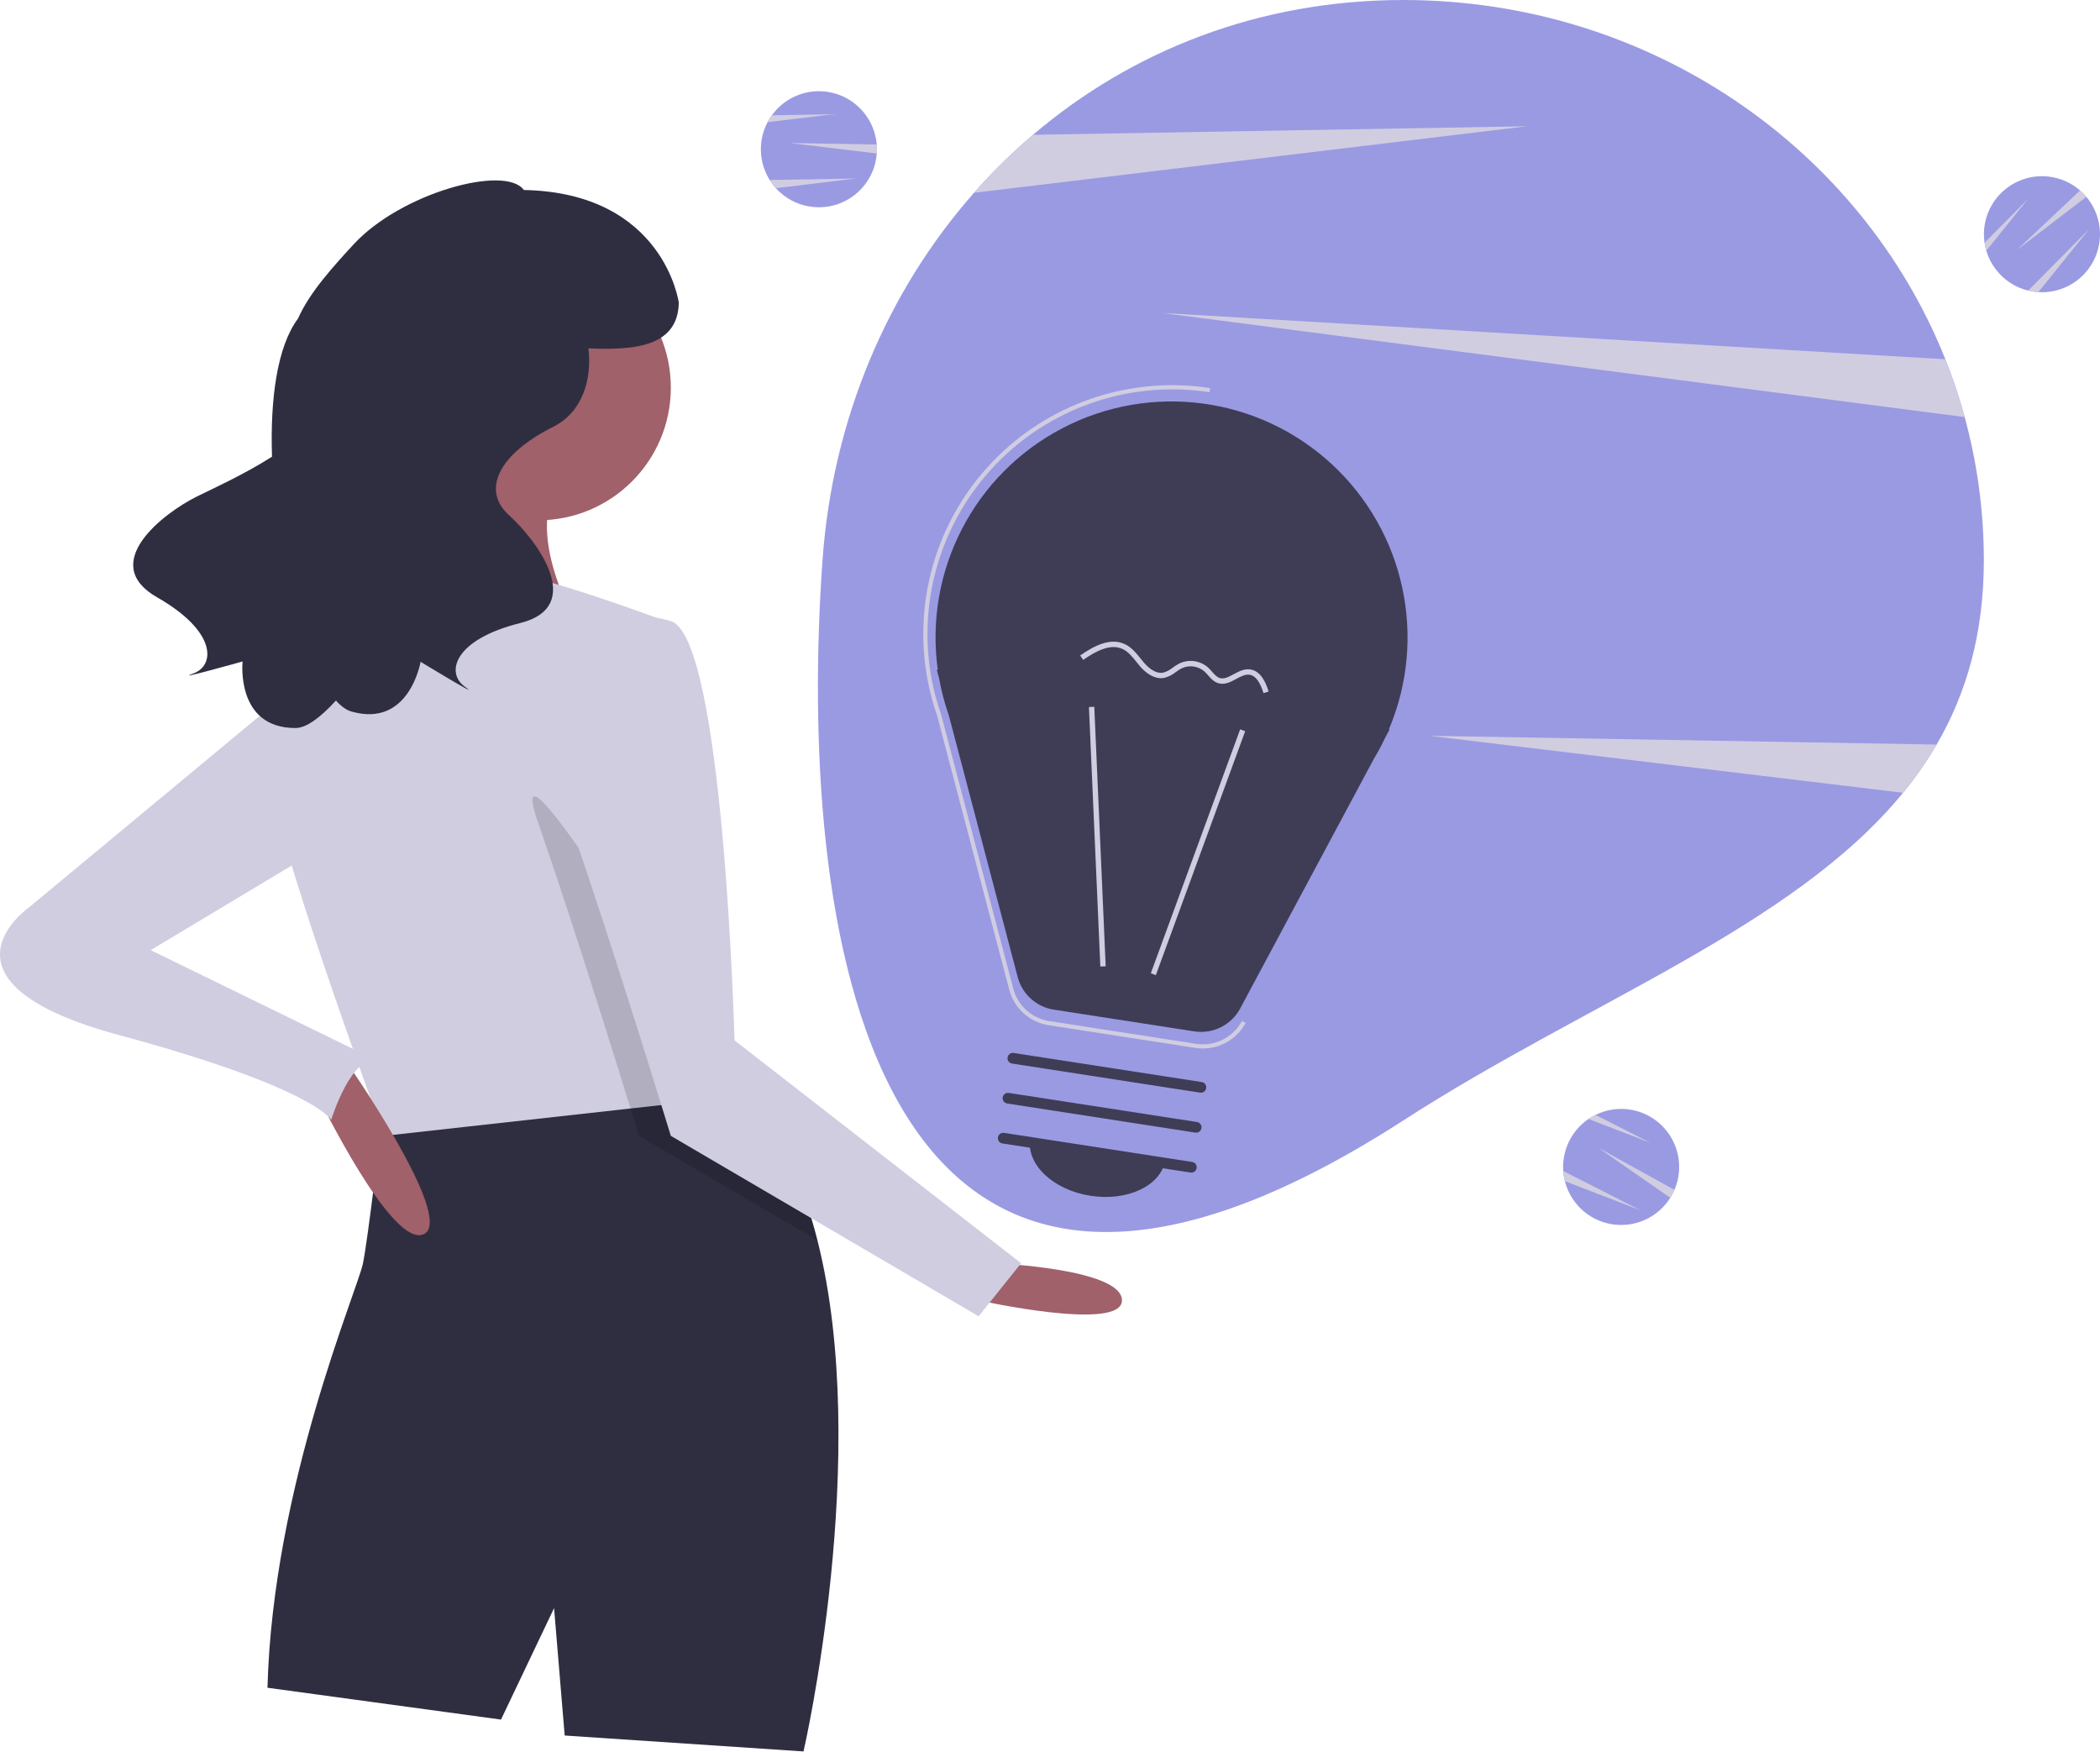
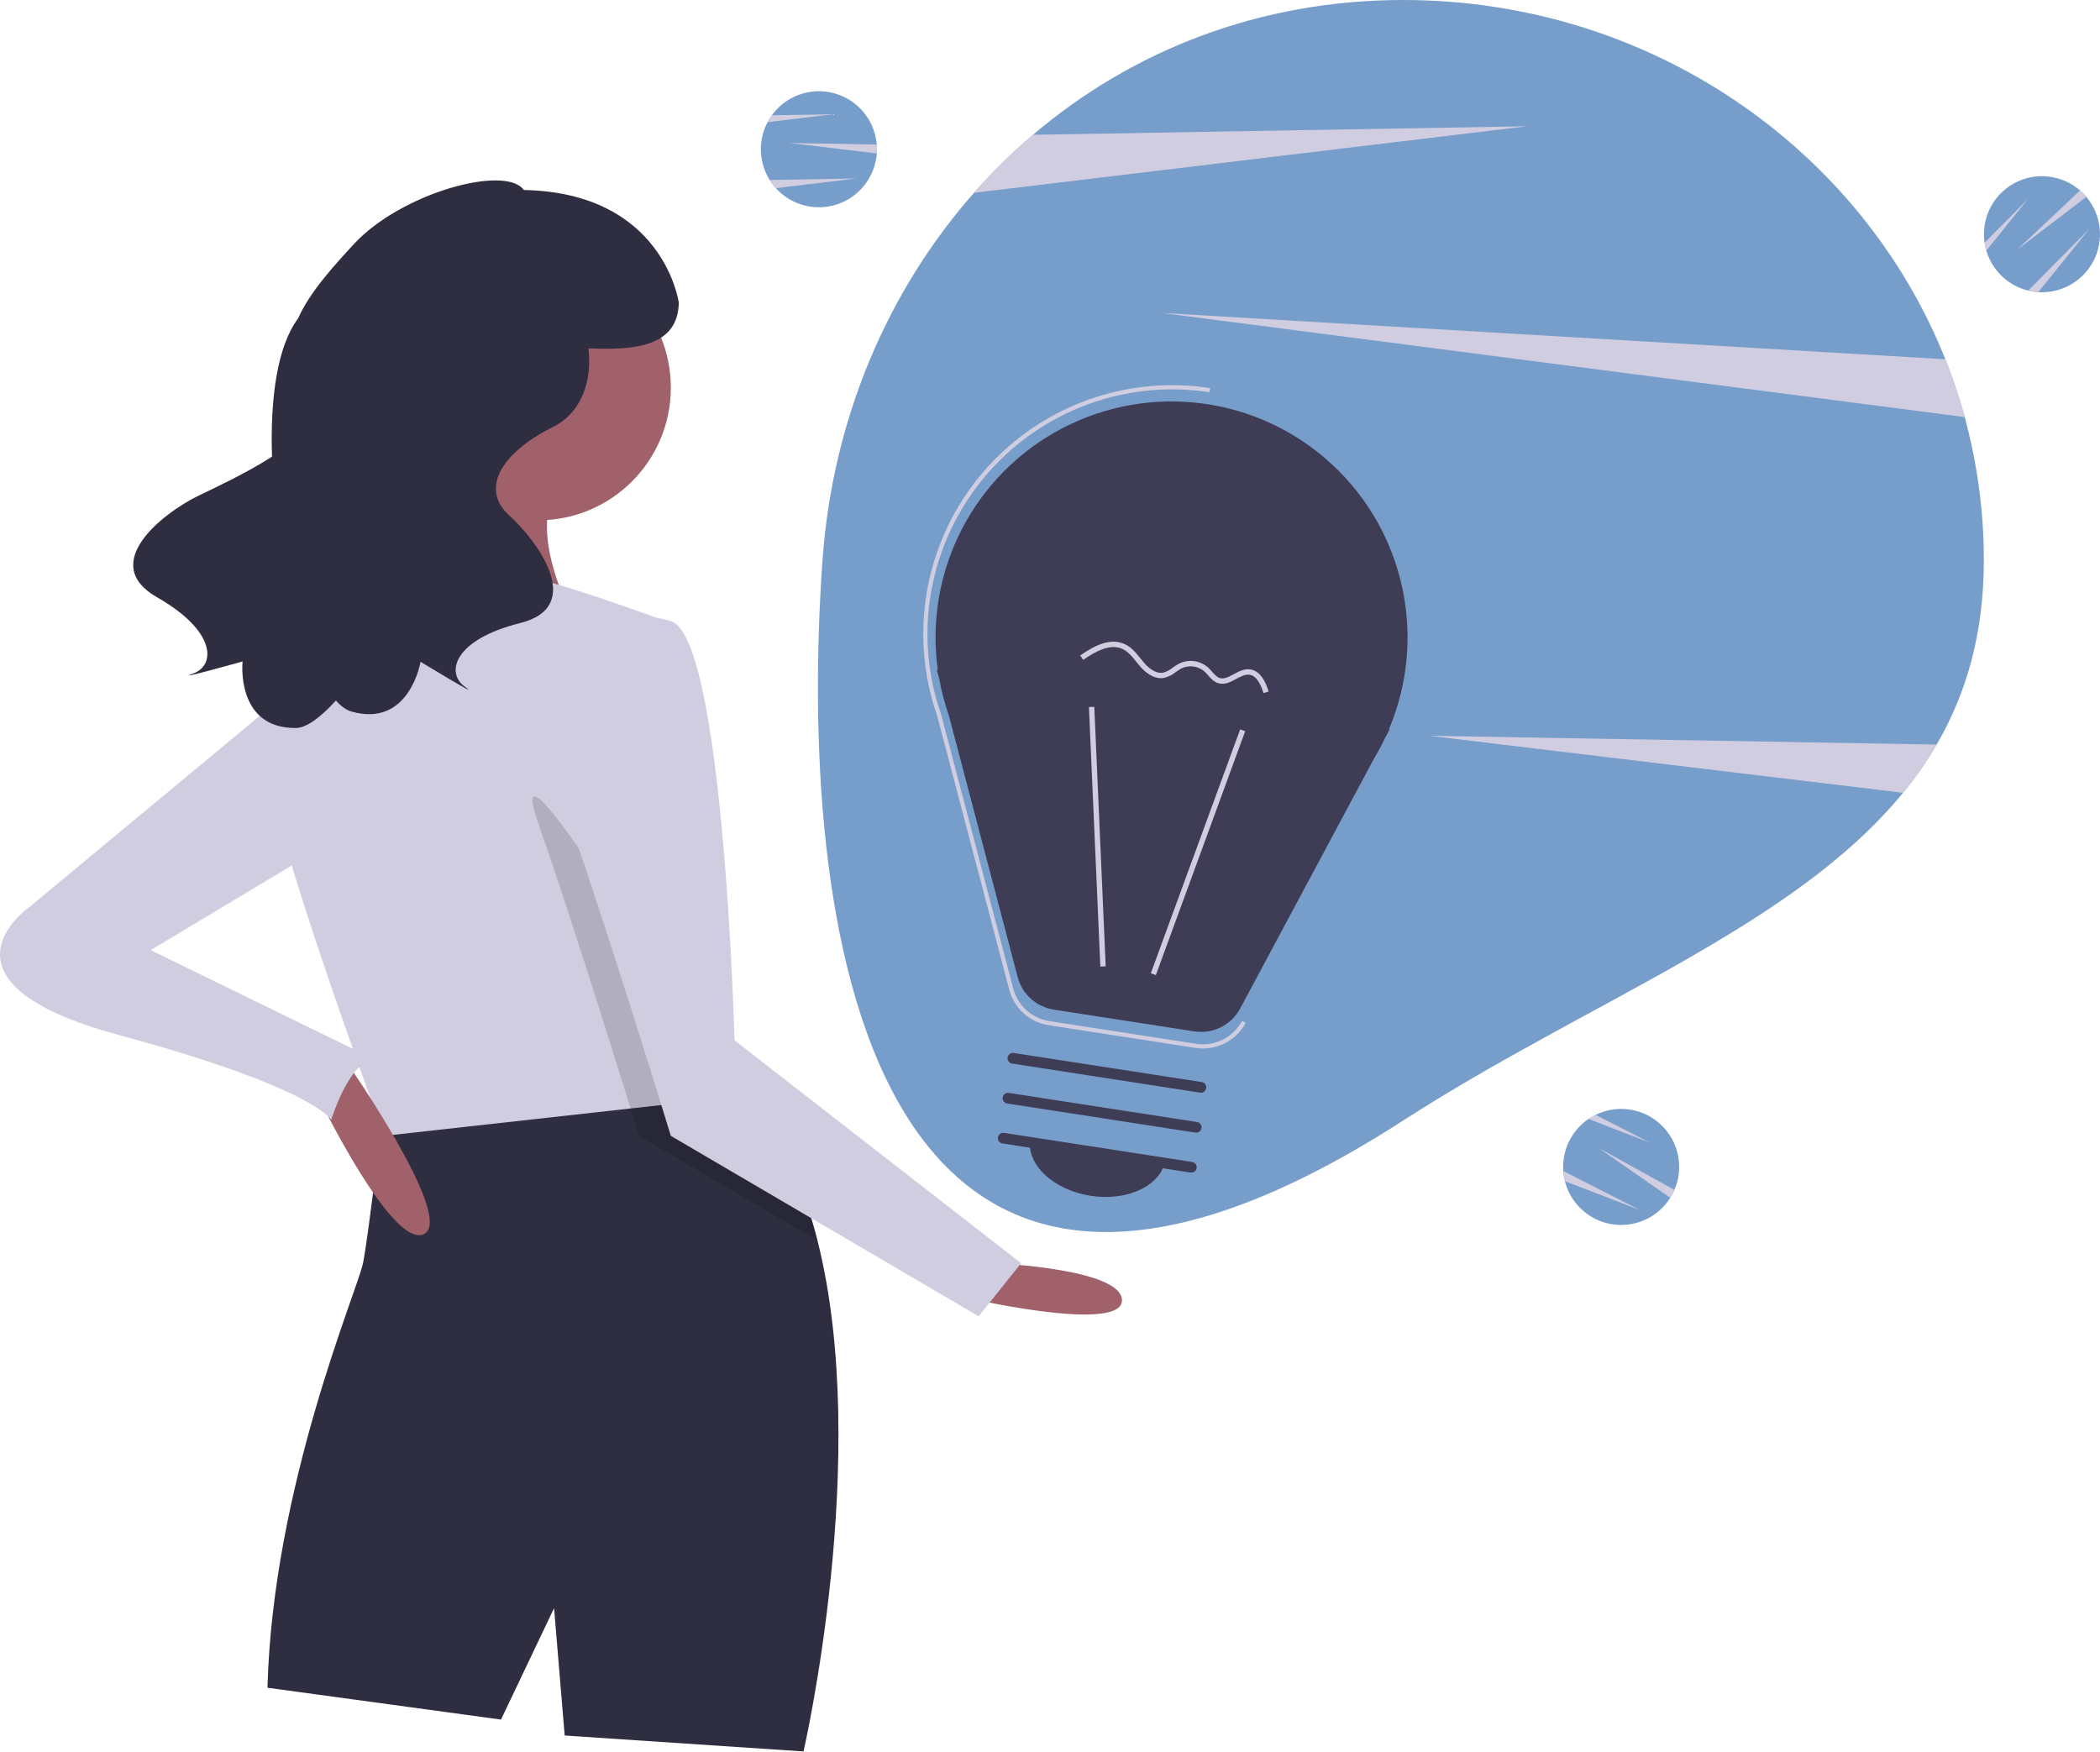
<svg xmlns="http://www.w3.org/2000/svg" data-name="Layer 1" width="1013.03" height="844.995" viewBox="0 0 1013.03 844.995">
-   <path d="M1050.484,297.813c0,35.17-8.33,64.12-22.78,88.92a177.678,177.678,0,0,1-16.19,23.25c-53.12,64.97-151.88,100.53-241.14,158.13-263.48,170.02-292.02-102.42-280.12-270.3,4.8-67.74,31.18-129.79,73.09-177.3a278.221,278.221,0,0,1,28.45-27.97c47.58-40.52,109.05-65.04,178.58-65.04,119.29,0,221.16,71.95,261.55,173.34a261.85,261.85,0,0,1,18.56,96.97Z" transform="translate(-93.48517 -27.50272)" fill="#9a9ae3" />
+   <path d="M1050.484,297.813c0,35.17-8.33,64.12-22.78,88.92a177.678,177.678,0,0,1-16.19,23.25c-53.12,64.97-151.88,100.53-241.14,158.13-263.48,170.02-292.02-102.42-280.12-270.3,4.8-67.74,31.18-129.79,73.09-177.3a278.221,278.221,0,0,1,28.45-27.97c47.58-40.52,109.05-65.04,178.58-65.04,119.29,0,221.16,71.95,261.55,173.34a261.85,261.85,0,0,1,18.56,96.97Z" transform="translate(-93.48517 -27.50272)" fill="#779ecb" />
  <path d="M830.054,88.423l-266.71,32.09a278.221,278.221,0,0,1,28.45-27.97Z" transform="translate(-93.48517 -27.50272)" fill="#d0cde1" />
  <path d="M1027.704,386.733a177.678,177.678,0,0,1-16.19,23.25l-228.46-27.48Z" transform="translate(-93.48517 -27.50272)" fill="#d0cde1" />
  <path d="M1041.244,228.723l-387.19-50.22,377.87,22.34A260.439,260.439,0,0,1,1041.244,228.723Z" transform="translate(-93.48517 -27.50272)" fill="#d0cde1" />
-   <path d="M516.519,99.505c0,.69-.02,1.37-.08,2.04a27.997,27.997,0,1,1-52.68-15.11,25.74,25.74,0,0,1,2.06-3.31,27.989,27.989,0,0,1,50.6,14.1C516.489,97.975,516.519,98.735,516.519,99.505Z" transform="translate(-93.48517 -27.50272)" fill="#9a9ae3" />
+   <path d="M516.519,99.505c0,.69-.02,1.37-.08,2.04a27.997,27.997,0,1,1-52.68-15.11,25.74,25.74,0,0,1,2.06-3.31,27.989,27.989,0,0,1,50.6,14.1C516.489,97.975,516.519,98.735,516.519,99.505Z" transform="translate(-93.48517 -27.50272)" fill="#779ecb" />
  <path d="M516.519,99.505c0,.69-.02,1.37-.08,2.04l-41.92-5.04,41.9.72C516.489,97.975,516.519,98.735,516.519,99.505Z" transform="translate(-93.48517 -27.50272)" fill="#d0cde1" />
  <path d="M506.519,113.615l-38.78,4.67a28.057,28.057,0,0,1-2.96-3.95Z" transform="translate(-93.48517 -27.50272)" fill="#d0cde1" />
  <path d="M495.519,82.615l-31.76,3.82a25.74,25.74,0,0,1,2.06-3.31Z" transform="translate(-93.48517 -27.50272)" fill="#d0cde1" />
-   <path d="M900.251,603.631c-.323.609-.66,1.201-1.027,1.764a27.997,27.997,0,1,1-39.45-38.042,25.739,25.739,0,0,1,3.371-1.958,27.989,27.989,0,0,1,38.086,36.175C900.942,602.265,900.612,602.95,900.251,603.631Z" transform="translate(-93.48517 -27.50272)" fill="#9a9ae3" />
+   <path d="M900.251,603.631c-.323.609-.66,1.201-1.027,1.764a27.997,27.997,0,1,1-39.45-38.042,25.739,25.739,0,0,1,3.371-1.958,27.989,27.989,0,0,1,38.086,36.175C900.942,602.265,900.612,602.95,900.251,603.631Z" transform="translate(-93.48517 -27.50272)" fill="#779ecb" />
  <path d="M900.251,603.631c-.323.609-.66,1.201-1.027,1.764L864.558,581.292l36.674,20.278C900.942,602.265,900.612,602.95,900.251,603.631Z" transform="translate(-93.48517 -27.50272)" fill="#d0cde1" />
  <path d="M884.804,611.406l-36.444-14.054a28.057,28.057,0,0,1-.763-4.877Z" transform="translate(-93.48517 -27.50272)" fill="#d0cde1" />
  <path d="M889.619,578.867l-29.845-11.514a25.739,25.739,0,0,1,3.371-1.958Z" transform="translate(-93.48517 -27.50272)" fill="#d0cde1" />
-   <path d="M1098.564,120.955c.482.494.942.995,1.367,1.516a27.997,27.997,0,1,1-48.264,25.964,25.739,25.739,0,0,1-.836-3.808,27.989,27.989,0,0,1,46.069-25.235C1097.474,119.881,1098.026,120.404,1098.564,120.955Z" transform="translate(-93.48517 -27.50272)" fill="#9a9ae3" />
+   <path d="M1098.564,120.955c.482.494.942.995,1.367,1.516a27.997,27.997,0,1,1-48.264,25.964,25.739,25.739,0,0,1-.836-3.808,27.989,27.989,0,0,1,46.069-25.235C1097.474,119.881,1098.026,120.404,1098.564,120.955Z" transform="translate(-93.48517 -27.50272)" fill="#779ecb" />
  <path d="M1098.564,120.955c.482.494.942.995,1.367,1.516l-33.53,25.66,30.499-28.739C1097.474,119.881,1098.026,120.404,1098.564,120.955Z" transform="translate(-93.48517 -27.50272)" fill="#d0cde1" />
  <path d="M1101.256,138.039l-24.502,30.419a28.057,28.057,0,0,1-4.877-.761Z" transform="translate(-93.48517 -27.50272)" fill="#d0cde1" />
  <path d="M1071.737,123.526l-20.07,24.91a25.739,25.739,0,0,1-.836-3.808Z" transform="translate(-93.48517 -27.50272)" fill="#d0cde1" />
  <path d="M573.266,636.956s61.446,2.56,61.446,17.922-69.126,0-69.126,0Z" transform="translate(-93.48517 -27.50272)" fill="#a0616a" />
  <path d="M481.097,872.497l-115.21-7.681L360.766,803.371l-25.602,53.765-112.65-15.361c2.56-97.289,43.524-192.017,46.084-204.819s8.679-65.696,8.679-65.696c11.188-23.733,69.817-25.961,115.774-23.81,19.048.871,35.946,2.509,46.366,3.687,6.887.768,10.958,1.331,10.958,1.331,18.357,18.92,30.185,44.702,37.456,73.504C514.047,729.739,481.097,872.497,481.097,872.497Z" transform="translate(-93.48517 -27.50272)" fill="#2f2e41" />
  <circle cx="259.6" cy="187.015" r="64.006" fill="#a0616a" />
  <path d="M309.562,229.879S291.64,309.246,263.477,332.288s110.09,0,110.09,0-30.723-51.205-7.681-74.247S309.562,229.879,309.562,229.879Z" transform="translate(-93.48517 -27.50272)" fill="#a0616a" />
  <path d="M440.133,557.589,397.659,562.299,278.839,575.51s-.563-1.511-1.562-4.25c-8.628-23.529-50.18-138.022-54.763-172.406-5.12-38.403,48.644-84.488,48.644-84.488s51.205-10.241,66.566-10.241,76.807,23.042,76.807,23.042l22.914,206.124,1.971,17.845Z" transform="translate(-93.48517 -27.50272)" fill="#d0cde1" />
  <path d="M487.831,625.972,401.73,575.51s-1.511-4.916-4.071-13.211c-1.28-4.148-2.841-9.166-4.608-14.849-9.934-31.901-26.601-84.539-39.965-122.993-20.482-58.885,79.367,104.97,79.367,104.97l4.992,3.866,1.971,17.845c6.887.768,10.958,1.331,10.958,1.331C468.731,571.388,480.56,597.17,487.831,625.972Z" transform="translate(-93.48517 -27.50272)" opacity="0.15" />
  <path d="M373.567,332.288s-25.602,33.283-5.12,92.168,48.644,151.054,48.644,151.054l148.493,87.048,20.482-25.602L447.814,529.426s-5.12-194.578-30.723-202.258S373.567,332.288,373.567,332.288Z" transform="translate(-93.48517 -27.50272)" fill="#d0cde1" />
  <path d="M246.836,556.309s35.843,74.247,51.205,66.566S259.637,538.387,259.637,538.387Z" transform="translate(-93.48517 -27.50272)" fill="#a0616a" />
  <path d="M242.996,352.77,107.303,465.42s-51.205,35.843,43.524,61.446S253.237,567.83,253.237,567.83s10.241-33.283,23.042-28.163l-110.09-53.765,89.608-53.765Z" transform="translate(-93.48517 -27.50272)" fill="#d0cde1" />
  <path d="M188.459,267.052c7.122-3.527,22.848-10.645,36.243-19.22-.939-27.898,2.496-53.223,12.552-66.647,5.645-12.817,17.498-25.648,26.781-35.753,22.798-24.815,73.21-38.667,82.151-26.268,67.625,1.335,74.745,54.343,74.745,54.343-.352,22.172-23.396,22.873-43.582,22.066,1.808,15.136-3.01,30.864-16.96,37.839-26.676,13.338-34.679,30.677-21.341,42.682s37.346,44.015,5.335,52.018-36.013,24.009-26.676,30.678S296.368,346.784,296.368,346.784s-5.335,32.011-33.345,24.008c-2.51-.717-5.019-2.555-7.485-5.303-7.565,8.312-14.313,13.227-19.4,13.254-29.13.154-25.637-32.11-25.637-32.11s-34.576,9.71-23.787,5.806,11.251-20.396-17.417-36.734S172.379,275.015,188.459,267.052Z" transform="translate(-93.48517 -27.50272)" fill="#2f2e41" />
  <path d="M545.869,350.684l-.464-.061,1.133,4.306a113.176,113.176,0,0,0,4.65,17.677L584.414,498.913a21.408,21.408,0,0,0,17.431,15.71l67.76,10.483a21.408,21.408,0,0,0,22.146-11.052l64.394-120.276a113.003,113.003,0,0,0,5.508-10.288l2.186-4.084-.341-.045a113.847,113.847,0,1,0-217.629-28.678Z" transform="translate(-93.48517 -27.50272)" fill="#3f3d56" />
  <path d="M673.763,533.358a23.298,23.298,0,0,1-3.564-.274l-70.828-10.958a23.371,23.371,0,0,1-19.034-17.155L545.606,372.945a119.056,119.056,0,0,1-4.878-18.556l-.878-5.776A120.026,120.026,0,0,1,677.242,214.75l-.307,1.977a118.069,118.069,0,0,0-134.931,132.913l.675,4.32a118.281,118.281,0,0,0,4.837,18.4l34.754,132.103a21.37,21.37,0,0,0,17.405,15.688l70.828,10.958a21.407,21.407,0,0,0,22.114-11.036l1.764.943A23.421,23.421,0,0,1,673.763,533.358Z" transform="translate(-93.48517 -27.50272)" fill="#d0cde1" />
  <rect x="608.739" y="437.38" width="125.314" height="2.587" transform="translate(-64.90222 890.7514) rotate(-69.88499)" fill="#d0cde1" />
  <rect x="621.528" y="368.501" width="2.587" height="125.314" transform="translate(-111.8108 0.25189) rotate(-2.51583)" fill="#d0cde1" />
  <path d="M667.775,593.213l-90.757-14.04a2.587,2.587,0,0,1,.791-5.113l90.757,14.04a2.587,2.587,0,1,1-.791,5.113Z" transform="translate(-93.48517 -27.50272)" fill="#3f3d56" />
  <path d="M670.102,573.941l-90.757-14.04a2.587,2.587,0,1,1,.791-5.113l90.757,14.04a2.587,2.587,0,1,1-.791,5.113Z" transform="translate(-93.48517 -27.50272)" fill="#3f3d56" />
  <path d="M672.429,554.668,581.672,540.627a2.587,2.587,0,0,1,.791-5.113l90.757,14.04a2.587,2.587,0,0,1-.791,5.113Z" transform="translate(-93.48517 -27.50272)" fill="#3f3d56" />
  <path d="M619.575,604.429c18.002,2.785,34.148-4.99,36.063-17.367l-65.192-10.085C588.532,589.353,601.573,601.644,619.575,604.429Z" transform="translate(-93.48517 -27.50272)" fill="#3f3d56" />
  <path d="M652.199,354.602c-3.872-.598-7.076-3.659-8.833-5.711-.576-.673-1.137-1.37-1.699-2.07-2.046-2.546-3.977-4.951-6.666-6.205-5.937-2.77-12.932,1.099-18.989,5.25l-1.463-2.133c6.659-4.565,14.424-8.782,21.546-5.461,3.235,1.509,5.449,4.265,7.589,6.929.545.679,1.089,1.355,1.647,2.008,1.826,2.133,5.469,5.589,9.372,4.792a12.598,12.598,0,0,0,4.495-2.38,24.077,24.077,0,0,1,3.181-2.007,12.669,12.669,0,0,1,13.907,1.965,25.024,25.024,0,0,1,1.887,1.996c1.164,1.327,2.262,2.579,3.692,3.034,2.114.676,4.349-.533,6.717-1.809,2.442-1.318,4.966-2.681,7.83-2.345.093.011.187.024.279.038,5.096.788,7.445,6.424,8.774,10.629l-2.467.779c-1.806-5.717-4.006-8.56-6.889-8.877-2.051-.241-4.114.872-6.298,2.051-2.738,1.478-5.571,3.007-8.731,1.998-2.115-.673-3.507-2.259-4.852-3.792a22.797,22.797,0,0,0-1.688-1.793,10.165,10.165,0,0,0-11.012-1.557,21.837,21.837,0,0,0-2.836,1.801,14.697,14.697,0,0,1-5.47,2.802A8.504,8.504,0,0,1,652.199,354.602Z" transform="translate(-93.48517 -27.50272)" fill="#d0cde1" />
</svg>
